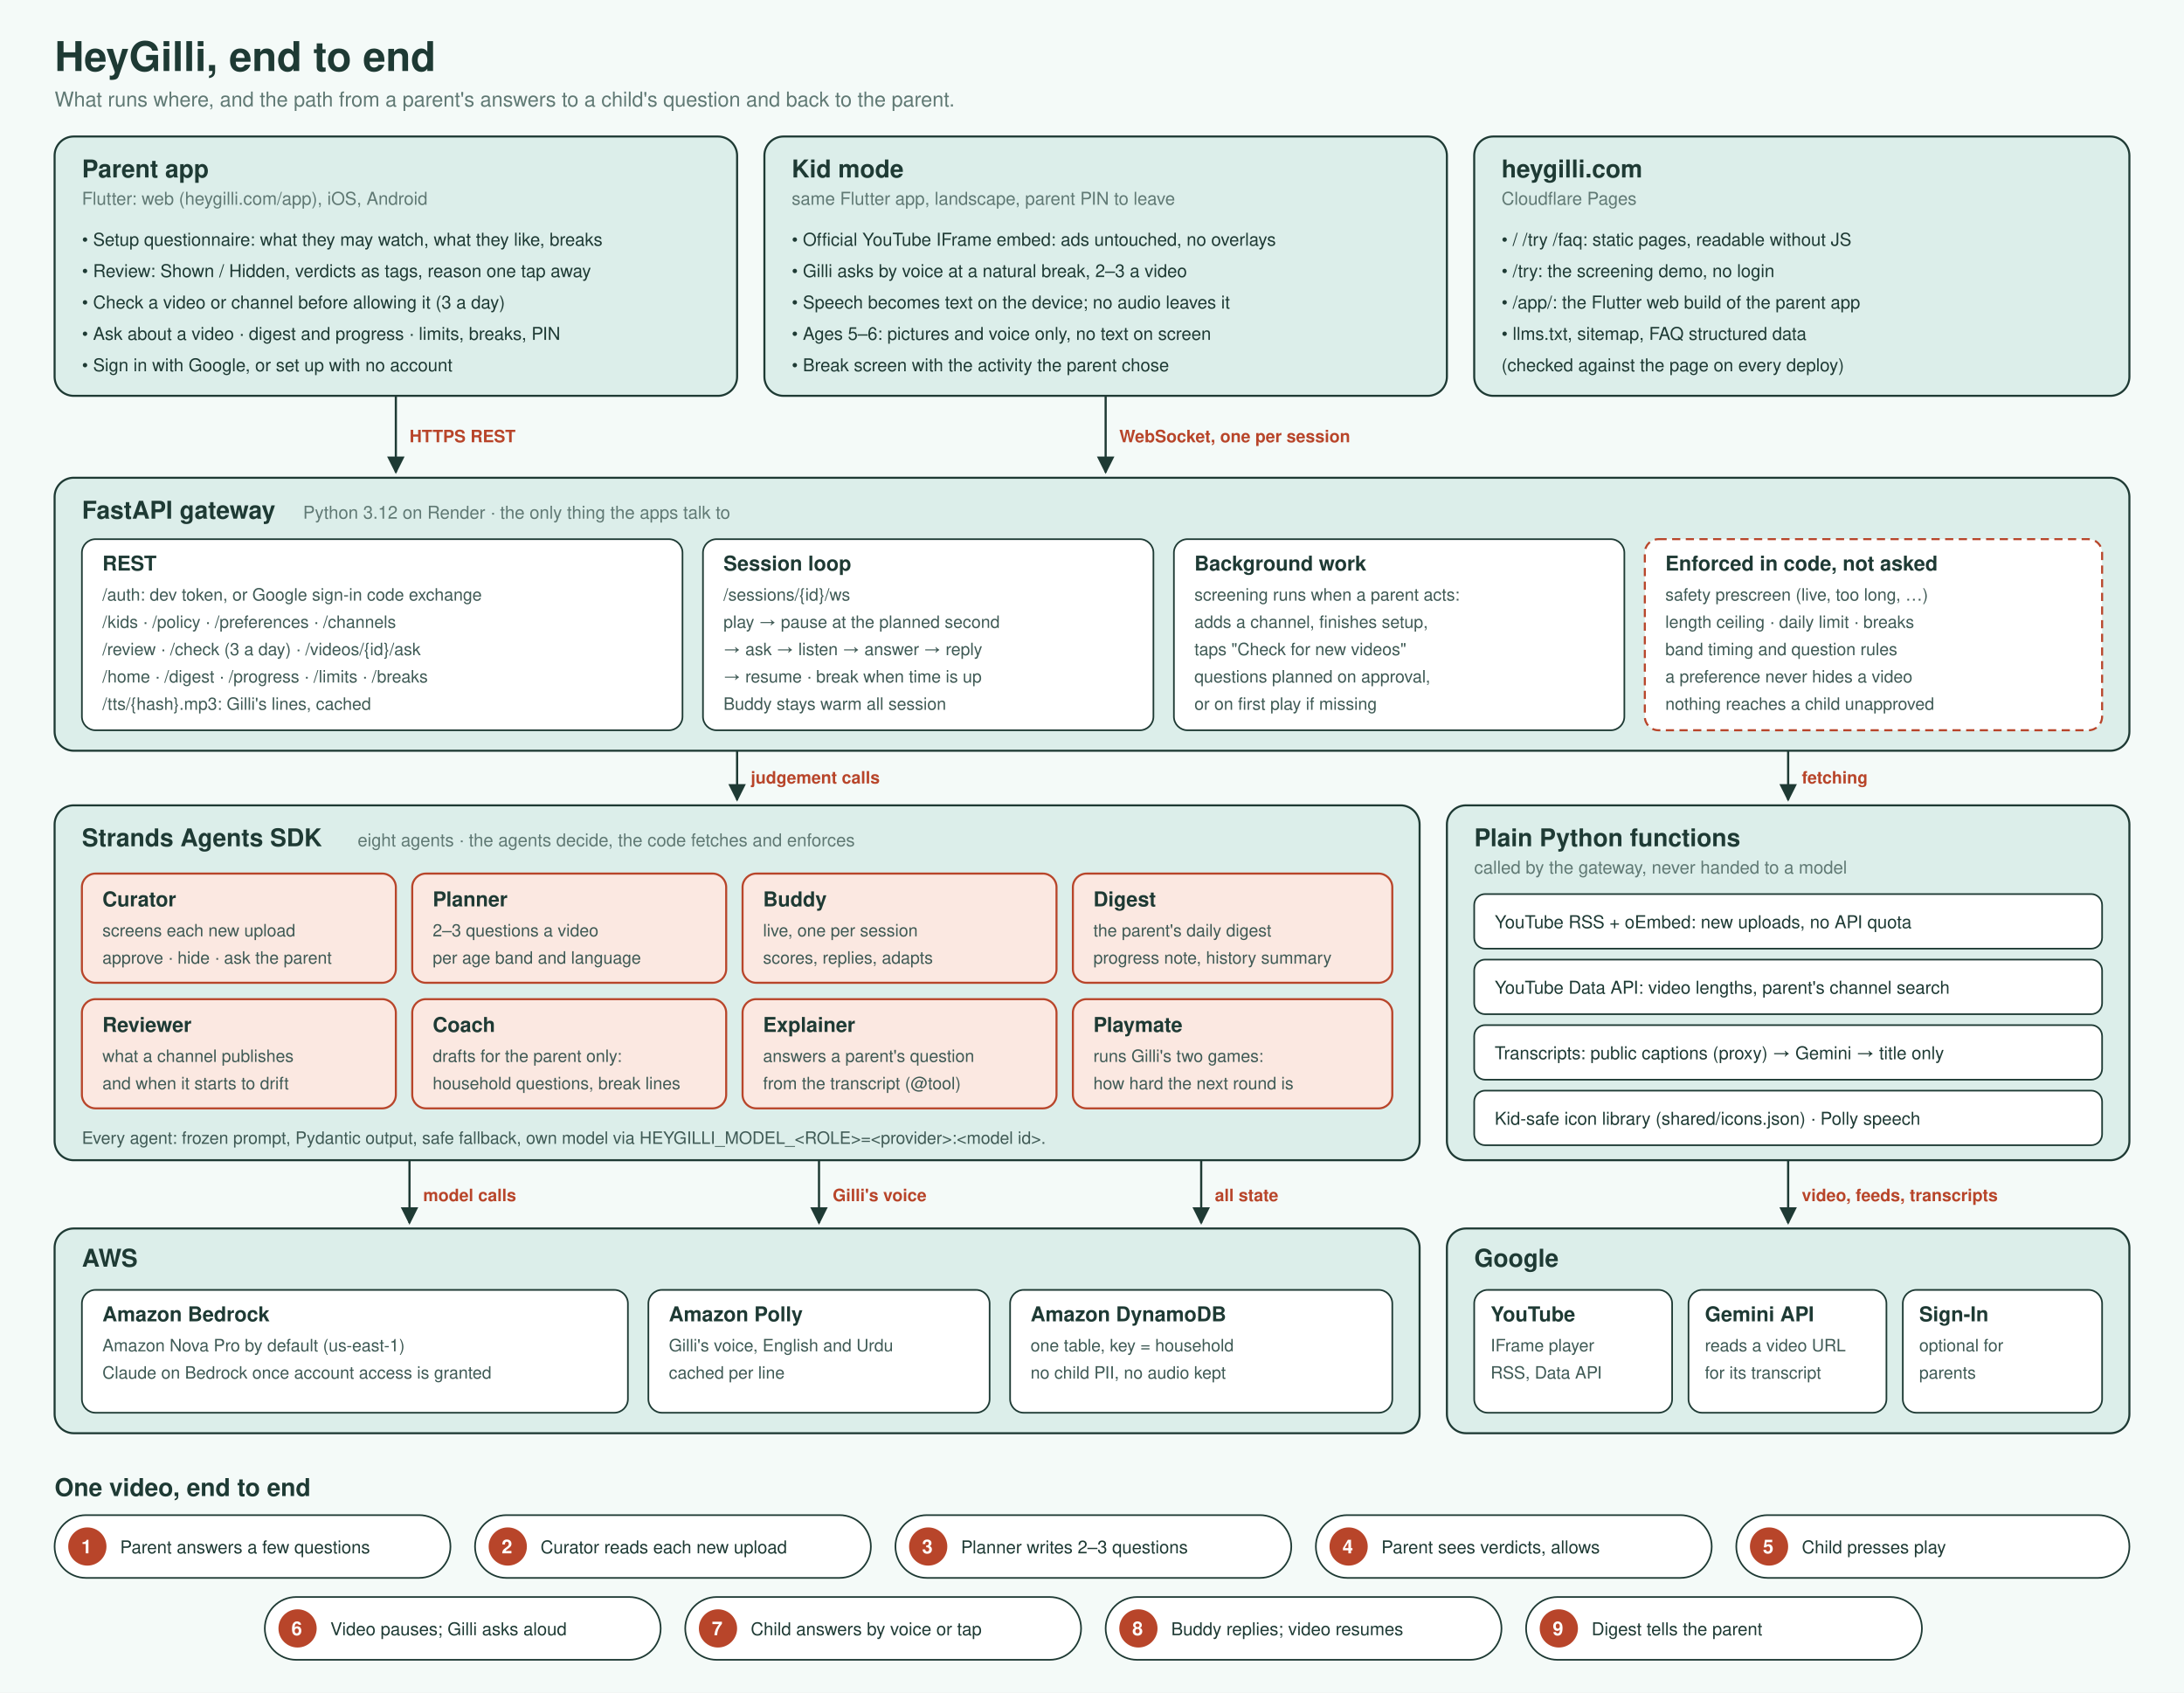
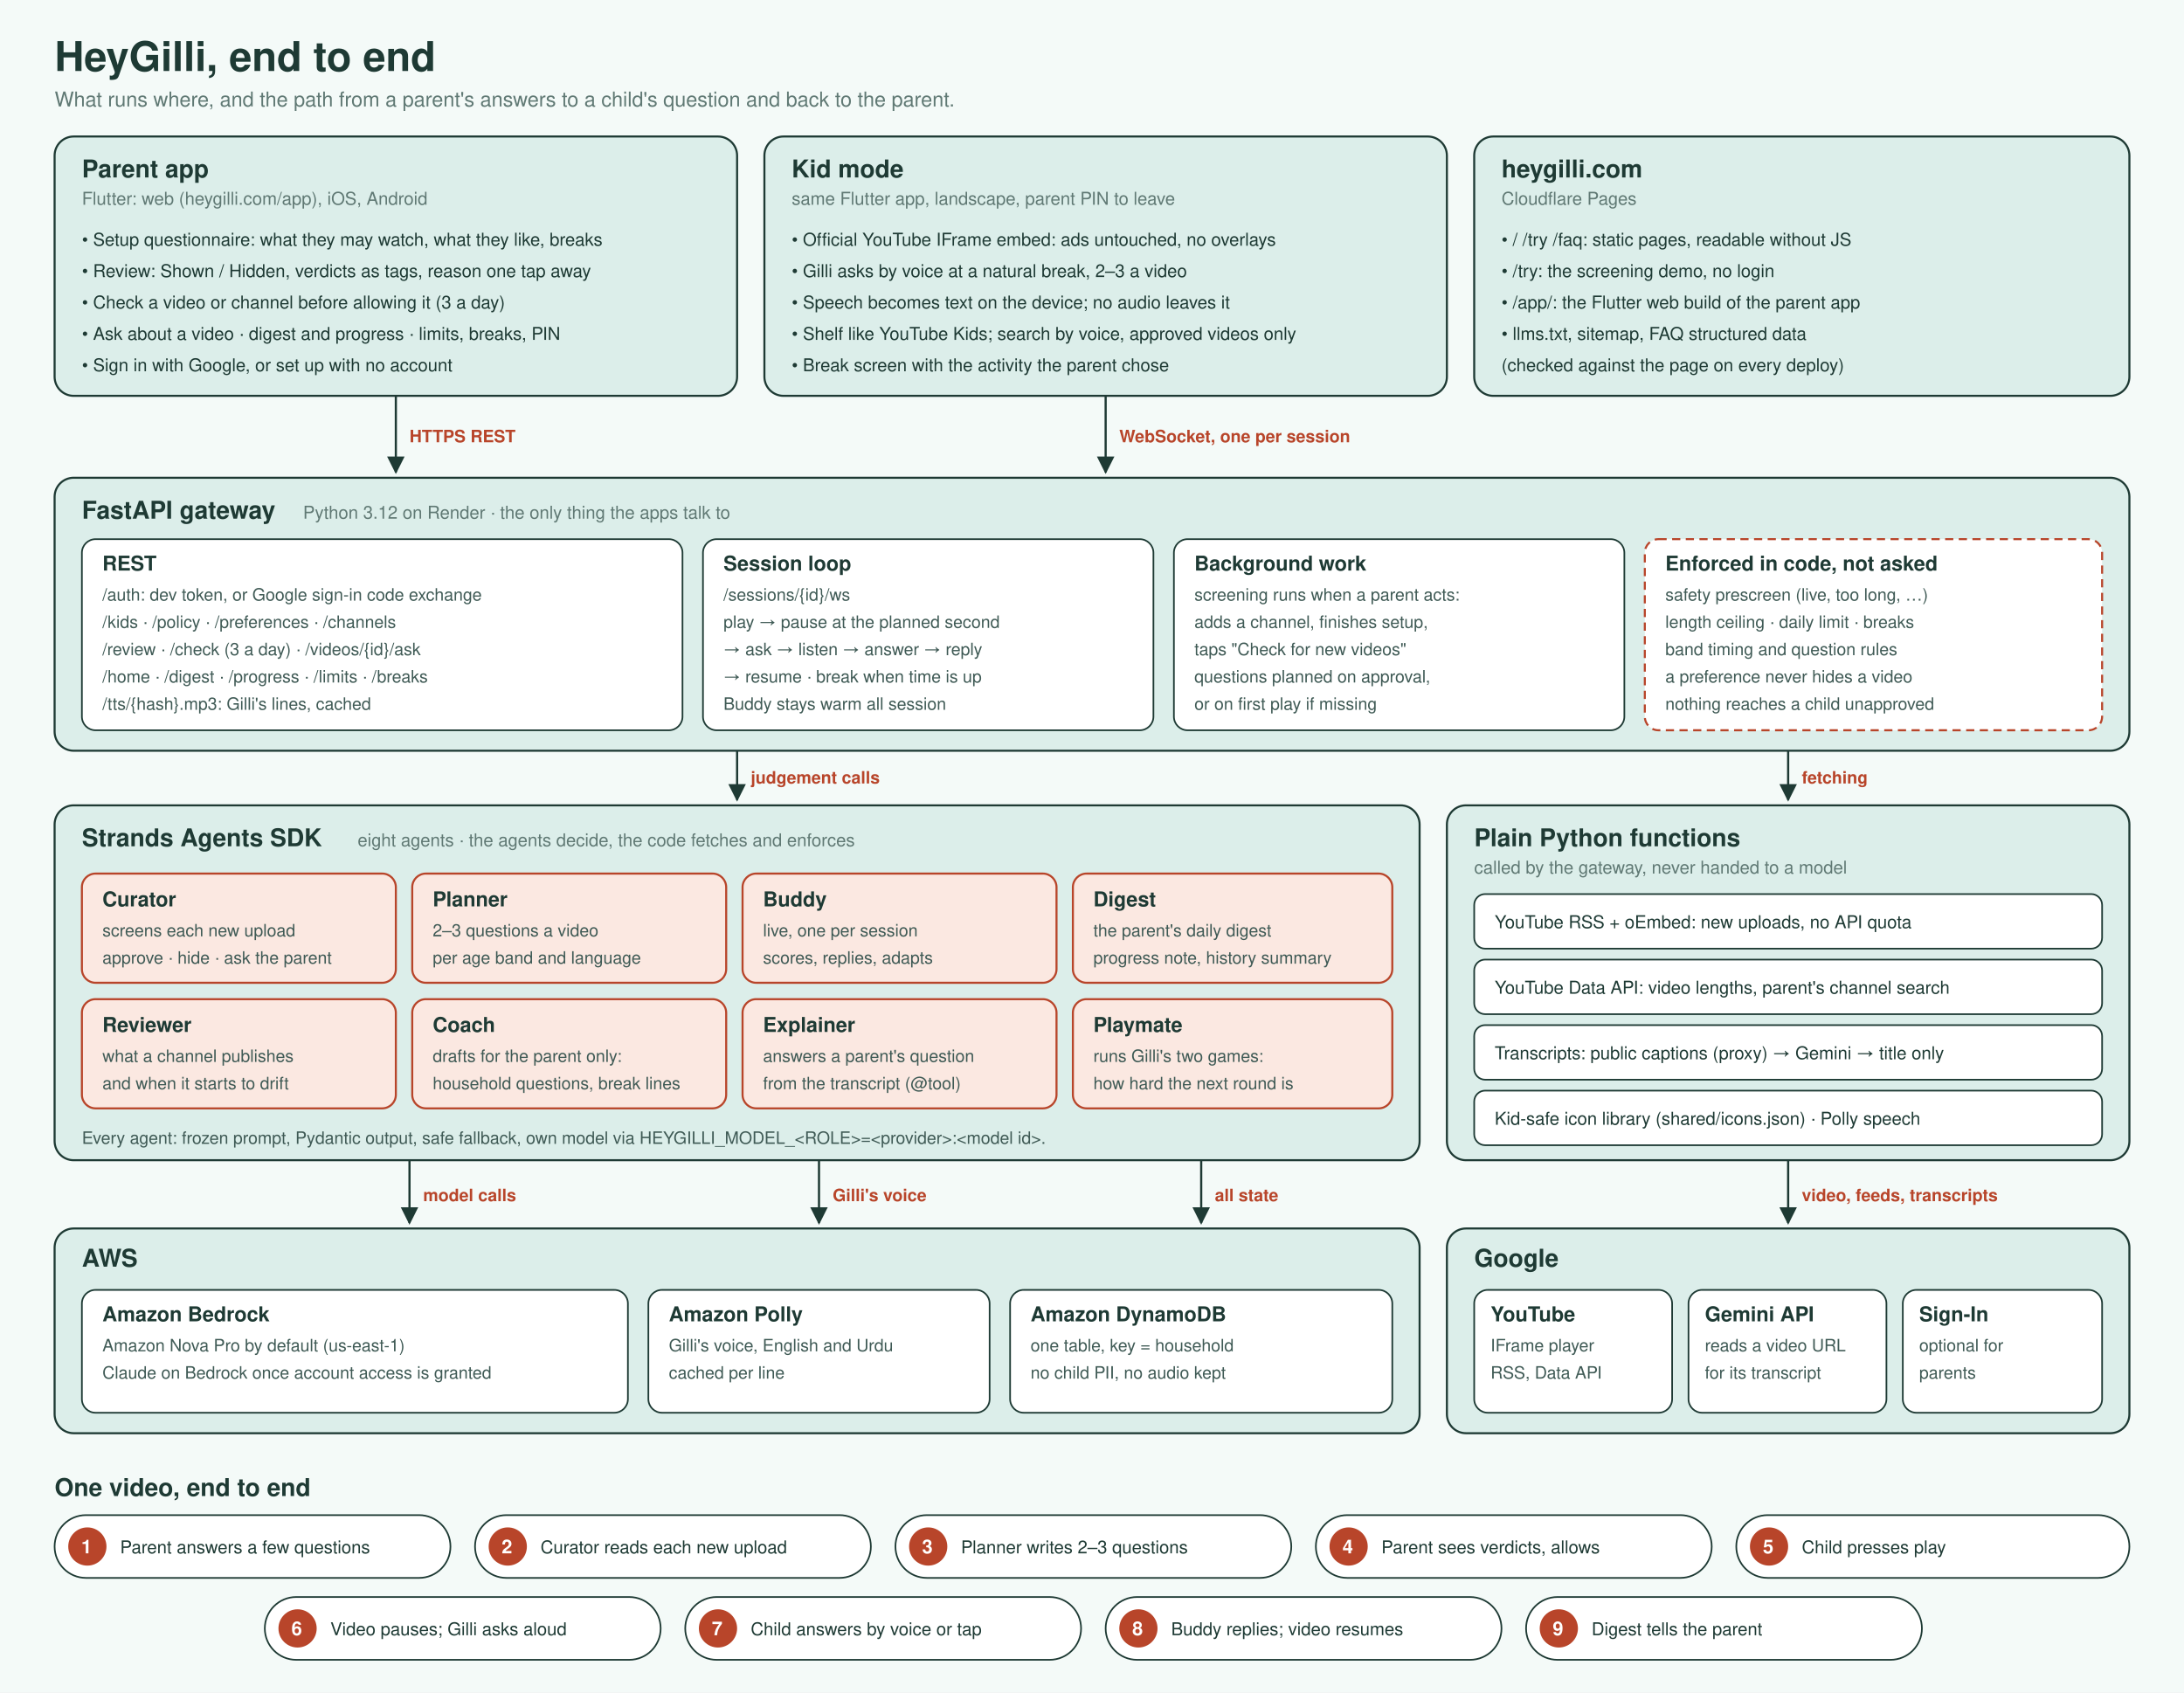
<svg xmlns="http://www.w3.org/2000/svg" width="1600" height="1240" viewBox="0 0 1600 1240" font-family="Helvetica, Arial, sans-serif">
  <defs>
    <marker id="a" viewBox="0 0 10 10" refX="9" refY="5" markerWidth="8" markerHeight="8" orient="auto-start-reverse">
      <path d="M 0 0 L 10 5 L 0 10 z" fill="#1E3A34" />
    </marker>
    <style>
      .h1 { font-size: 30px; font-weight: 700; fill: #1E3A34; }
      .sub { font-size: 15px; fill: #607974; }
      .ph { font-size: 18px; font-weight: 700; fill: #1E3A34; }
      .ps { font-size: 13px; fill: #607974; }
      .bt { font-size: 15px; font-weight: 700; fill: #1E3A34; }
      .t { font-size: 13px; fill: #1E3A34; }
      .tm { font-size: 12.5px; fill: #3F5A55; }
      .lbl { font-size: 12.5px; font-weight: 700; fill: #B8452A; }
      .panel { fill: #DCEEEA; stroke: #1E3A34; stroke-width: 1.5; }
      .box { fill: #FFFFFF; stroke: #1E3A34; stroke-width: 1.2; }
      .agent { fill: #FBE8E1; stroke: #B8452A; stroke-width: 1.5; }
      .rule { fill: #FFFFFF; stroke: #B8452A; stroke-width: 1.5; stroke-dasharray: 6 4; }
      .chip { fill: #FFFFFF; stroke: #1E3A34; stroke-width: 1.2; }
      .num { fill: #B8452A; }
      .numt { font-size: 14px; font-weight: 700; fill: #FFFFFF; }
      .line { stroke: #1E3A34; stroke-width: 1.6; fill: none; }
    </style>
  </defs>
  <rect width="1600" height="1240" fill="#F4FAF8" />
  <text x="40" y="52" class="h1">HeyGilli, end to end</text>
  <text x="40" y="78" class="sub">What runs where, and the path from a parent's answers to a child's question and back to the parent.</text>
  <rect x="40" y="100" width="500" height="190" rx="14" class="panel" />
  <text x="60" y="130" class="ph">Parent app</text>
  <text x="60" y="150" class="ps">Flutter: web (heygilli.com/app), iOS, Android</text>
  <text x="60" y="180" class="t">• Setup questionnaire: what they may watch, what they like, breaks</text>
  <text x="60" y="203" class="t">• Review: Shown / Hidden, verdicts as tags, reason one tap away</text>
  <text x="60" y="226" class="t">• Check a video or channel before allowing it (3 a day)</text>
  <text x="60" y="249" class="t">• Ask about a video · digest and progress · limits, breaks, PIN</text>
  <text x="60" y="272" class="t">• Sign in with Google, or set up with no account</text>
  <rect x="560" y="100" width="500" height="190" rx="14" class="panel" />
  <text x="580" y="130" class="ph">Kid mode</text>
  <text x="580" y="150" class="ps">same Flutter app, landscape, parent PIN to leave</text>
  <text x="580" y="180" class="t">• Official YouTube IFrame embed: ads untouched, no overlays</text>
  <text x="580" y="203" class="t">• Gilli asks by voice at a natural break, 2–3 a video</text>
  <text x="580" y="226" class="t">• Speech becomes text on the device; no audio leaves it</text>
-   <text x="580" y="249" class="t">• Ages 5–6: pictures and voice only, no text on screen</text>
+   <text x="580" y="249" class="t">• Shelf like YouTube Kids; search by voice, approved videos only</text>
  <text x="580" y="272" class="t">• Break screen with the activity the parent chose</text>
  <rect x="1080" y="100" width="480" height="190" rx="14" class="panel" />
  <text x="1100" y="130" class="ph">heygilli.com</text>
  <text x="1100" y="150" class="ps">Cloudflare Pages</text>
  <text x="1100" y="180" class="t">• /  /try  /faq: static pages, readable without JS</text>
  <text x="1100" y="203" class="t">• /try: the screening demo, no login</text>
  <text x="1100" y="226" class="t">• /app/: the Flutter web build of the parent app</text>
  <text x="1100" y="249" class="t">• llms.txt, sitemap, FAQ structured data</text>
  <text x="1100" y="272" class="t">  (checked against the page on every deploy)</text>
  <path d="M 290 290 L 290 346" class="line" marker-end="url(#a)" />
  <text x="300" y="324" class="lbl">HTTPS REST</text>
  <path d="M 810 290 L 810 346" class="line" marker-end="url(#a)" />
  <text x="820" y="324" class="lbl">WebSocket, one per session</text>
  <rect x="40" y="350" width="1520" height="200" rx="14" class="panel" />
  <text x="60" y="380" class="ph">FastAPI gateway</text>
  <text x="222" y="380" class="ps">Python 3.12 on Render · the only thing the apps talk to</text>
  <rect x="60" y="395" width="440" height="140" rx="10" class="box" />
  <text x="75" y="418" class="bt">REST</text>
  <text x="75" y="440" class="tm">/auth: dev token, or Google sign-in code exchange</text>
  <text x="75" y="460" class="tm">/kids · /policy · /preferences · /channels</text>
  <text x="75" y="480" class="tm">/review · /check (3 a day) · /videos/{id}/ask</text>
  <text x="75" y="500" class="tm">/home · /digest · /progress · /limits · /breaks</text>
  <text x="75" y="520" class="tm">/tts/{hash}.mp3: Gilli's lines, cached</text>
  <rect x="515" y="395" width="330" height="140" rx="10" class="box" />
  <text x="530" y="418" class="bt">Session loop</text>
  <text x="530" y="440" class="tm">/sessions/{id}/ws</text>
  <text x="530" y="460" class="tm">play → pause at the planned second</text>
  <text x="530" y="480" class="tm">→ ask → listen → answer → reply</text>
  <text x="530" y="500" class="tm">→ resume · break when time is up</text>
  <text x="530" y="520" class="tm">Buddy stays warm all session</text>
  <rect x="860" y="395" width="330" height="140" rx="10" class="box" />
  <text x="875" y="418" class="bt">Background work</text>
  <text x="875" y="440" class="tm">screening runs when a parent acts:</text>
  <text x="875" y="460" class="tm">adds a channel, finishes setup,</text>
  <text x="875" y="480" class="tm">taps "Check for new videos"</text>
  <text x="875" y="500" class="tm">questions planned on approval,</text>
  <text x="875" y="520" class="tm">or on first play if missing</text>
  <rect x="1205" y="395" width="335" height="140" rx="10" class="rule" />
  <text x="1220" y="418" class="bt">Enforced in code, not asked</text>
  <text x="1220" y="440" class="tm">safety prescreen (live, too long, …)</text>
  <text x="1220" y="460" class="tm">length ceiling · daily limit · breaks</text>
  <text x="1220" y="480" class="tm">band timing and question rules</text>
  <text x="1220" y="500" class="tm">a preference never hides a video</text>
  <text x="1220" y="520" class="tm">nothing reaches a child unapproved</text>
  <path d="M 540 550 L 540 586" class="line" marker-end="url(#a)" />
  <text x="550" y="574" class="lbl">judgement calls</text>
  <path d="M 1310 550 L 1310 586" class="line" marker-end="url(#a)" />
  <text x="1320" y="574" class="lbl">fetching</text>
  <rect x="40" y="590" width="1000" height="260" rx="14" class="panel" />
  <text x="60" y="620" class="ph">Strands Agents SDK</text>
  <text x="262" y="620" class="ps">eight agents · the agents decide, the code fetches and enforces</text>
  <rect x="60" y="640" width="230" height="80" rx="10" class="agent" />
  <text x="75" y="664" class="bt">Curator</text>
  <text x="75" y="686" class="tm">screens each new upload</text>
  <text x="75" y="706" class="tm">approve · hide · ask the parent</text>
  <rect x="302" y="640" width="230" height="80" rx="10" class="agent" />
  <text x="317" y="664" class="bt">Planner</text>
  <text x="317" y="686" class="tm">2–3 questions a video</text>
  <text x="317" y="706" class="tm">per age band and language</text>
  <rect x="544" y="640" width="230" height="80" rx="10" class="agent" />
  <text x="559" y="664" class="bt">Buddy</text>
  <text x="559" y="686" class="tm">live, one per session</text>
  <text x="559" y="706" class="tm">scores, replies, adapts</text>
  <rect x="786" y="640" width="234" height="80" rx="10" class="agent" />
  <text x="801" y="664" class="bt">Digest</text>
  <text x="801" y="686" class="tm">the parent's daily digest</text>
  <text x="801" y="706" class="tm">progress note, history summary</text>
  <rect x="60" y="732" width="230" height="80" rx="10" class="agent" />
  <text x="75" y="756" class="bt">Reviewer</text>
  <text x="75" y="778" class="tm">what a channel publishes</text>
  <text x="75" y="798" class="tm">and when it starts to drift</text>
  <rect x="302" y="732" width="230" height="80" rx="10" class="agent" />
  <text x="317" y="756" class="bt">Coach</text>
  <text x="317" y="778" class="tm">drafts for the parent only:</text>
  <text x="317" y="798" class="tm">household questions, break lines</text>
  <rect x="544" y="732" width="230" height="80" rx="10" class="agent" />
  <text x="559" y="756" class="bt">Explainer</text>
  <text x="559" y="778" class="tm">answers a parent's question</text>
  <text x="559" y="798" class="tm">from the transcript (@tool)</text>
  <rect x="786" y="732" width="234" height="80" rx="10" class="agent" />
  <text x="801" y="756" class="bt">Playmate</text>
  <text x="801" y="778" class="tm">runs Gilli's two games:</text>
  <text x="801" y="798" class="tm">how hard the next round is</text>
  <text x="60" y="838" class="tm">Every agent: frozen prompt, Pydantic output, safe fallback, own model via HEYGILLI_MODEL_&lt;ROLE&gt;=&lt;provider&gt;:&lt;model id&gt;.</text>
  <rect x="1060" y="590" width="500" height="260" rx="14" class="panel" />
  <text x="1080" y="620" class="ph">Plain Python functions</text>
  <text x="1080" y="640" class="ps">called by the gateway, never handed to a model</text>
  <rect x="1080" y="655" width="460" height="40" rx="8" class="box" />
  <text x="1095" y="680" class="t">YouTube RSS + oEmbed: new uploads, no API quota</text>
  <rect x="1080" y="703" width="460" height="40" rx="8" class="box" />
  <text x="1095" y="728" class="t">YouTube Data API: video lengths, parent's channel search</text>
  <rect x="1080" y="751" width="460" height="40" rx="8" class="box" />
  <text x="1095" y="776" class="t">Transcripts: public captions (proxy) → Gemini → title only</text>
  <rect x="1080" y="799" width="460" height="40" rx="8" class="box" />
  <text x="1095" y="824" class="t">Kid-safe icon library (shared/icons.json) · Polly speech</text>
  <path d="M 300 850 L 300 896" class="line" marker-end="url(#a)" />
  <text x="310" y="880" class="lbl">model calls</text>
  <path d="M 600 850 L 600 896" class="line" marker-end="url(#a)" />
  <text x="610" y="880" class="lbl">Gilli's voice</text>
  <path d="M 880 850 L 880 896" class="line" marker-end="url(#a)" />
  <text x="890" y="880" class="lbl">all state</text>
  <path d="M 1310 850 L 1310 896" class="line" marker-end="url(#a)" />
  <text x="1320" y="880" class="lbl">video, feeds, transcripts</text>
  <rect x="40" y="900" width="1000" height="150" rx="14" class="panel" />
  <text x="60" y="928" class="ph">AWS</text>
  <rect x="60" y="945" width="400" height="90" rx="10" class="box" />
  <text x="75" y="968" class="bt">Amazon Bedrock</text>
  <text x="75" y="990" class="tm">Amazon Nova Pro by default (us-east-1)</text>
  <text x="75" y="1010" class="tm">Claude on Bedrock once account access is granted</text>
  <rect x="475" y="945" width="250" height="90" rx="10" class="box" />
  <text x="490" y="968" class="bt">Amazon Polly</text>
  <text x="490" y="990" class="tm">Gilli's voice, English and Urdu</text>
  <text x="490" y="1010" class="tm">cached per line</text>
  <rect x="740" y="945" width="280" height="90" rx="10" class="box" />
  <text x="755" y="968" class="bt">Amazon DynamoDB</text>
  <text x="755" y="990" class="tm">one table, key = household</text>
  <text x="755" y="1010" class="tm">no child PII, no audio kept</text>
  <rect x="1060" y="900" width="500" height="150" rx="14" class="panel" />
  <text x="1080" y="928" class="ph">Google</text>
  <rect x="1080" y="945" width="145" height="90" rx="10" class="box" />
  <text x="1092" y="968" class="bt">YouTube</text>
  <text x="1092" y="990" class="tm">IFrame player</text>
  <text x="1092" y="1010" class="tm">RSS, Data API</text>
  <rect x="1237" y="945" width="145" height="90" rx="10" class="box" />
  <text x="1249" y="968" class="bt">Gemini API</text>
  <text x="1249" y="990" class="tm">reads a video URL</text>
  <text x="1249" y="1010" class="tm">for its transcript</text>
  <rect x="1394" y="945" width="146" height="90" rx="10" class="box" />
  <text x="1406" y="968" class="bt">Sign-In</text>
  <text x="1406" y="990" class="tm">optional for</text>
  <text x="1406" y="1010" class="tm">parents</text>
  <text x="40" y="1096" class="ph">One video, end to end</text>
  <g>
    <rect x="40" y="1110" width="290" height="46" rx="23" class="chip" />
    <circle cx="64" cy="1133" r="14" class="num" />
    <text x="59.5" y="1138" class="numt">1</text>
    <text x="88" y="1138" class="t">Parent answers a few questions</text>
    <rect x="348" y="1110" width="290" height="46" rx="23" class="chip" />
    <circle cx="372" cy="1133" r="14" class="num" />
    <text x="367.5" y="1138" class="numt">2</text>
    <text x="396" y="1138" class="t">Curator reads each new upload</text>
    <rect x="656" y="1110" width="290" height="46" rx="23" class="chip" />
    <circle cx="680" cy="1133" r="14" class="num" />
    <text x="675.5" y="1138" class="numt">3</text>
    <text x="704" y="1138" class="t">Planner writes 2–3 questions</text>
    <rect x="964" y="1110" width="290" height="46" rx="23" class="chip" />
    <circle cx="988" cy="1133" r="14" class="num" />
    <text x="983.5" y="1138" class="numt">4</text>
    <text x="1012" y="1138" class="t">Parent sees verdicts, allows</text>
    <rect x="1272" y="1110" width="288" height="46" rx="23" class="chip" />
    <circle cx="1296" cy="1133" r="14" class="num" />
    <text x="1291.5" y="1138" class="numt">5</text>
    <text x="1320" y="1138" class="t">Child presses play</text>
    <rect x="194" y="1170" width="290" height="46" rx="23" class="chip" />
    <circle cx="218" cy="1193" r="14" class="num" />
    <text x="213.5" y="1198" class="numt">6</text>
    <text x="242" y="1198" class="t">Video pauses; Gilli asks aloud</text>
    <rect x="502" y="1170" width="290" height="46" rx="23" class="chip" />
    <circle cx="526" cy="1193" r="14" class="num" />
    <text x="521.5" y="1198" class="numt">7</text>
    <text x="550" y="1198" class="t">Child answers by voice or tap</text>
    <rect x="810" y="1170" width="290" height="46" rx="23" class="chip" />
    <circle cx="834" cy="1193" r="14" class="num" />
    <text x="829.5" y="1198" class="numt">8</text>
    <text x="858" y="1198" class="t">Buddy replies; video resumes</text>
    <rect x="1118" y="1170" width="290" height="46" rx="23" class="chip" />
    <circle cx="1142" cy="1193" r="14" class="num" />
    <text x="1137.5" y="1198" class="numt">9</text>
    <text x="1166" y="1198" class="t">Digest tells the parent</text>
  </g>
</svg>
